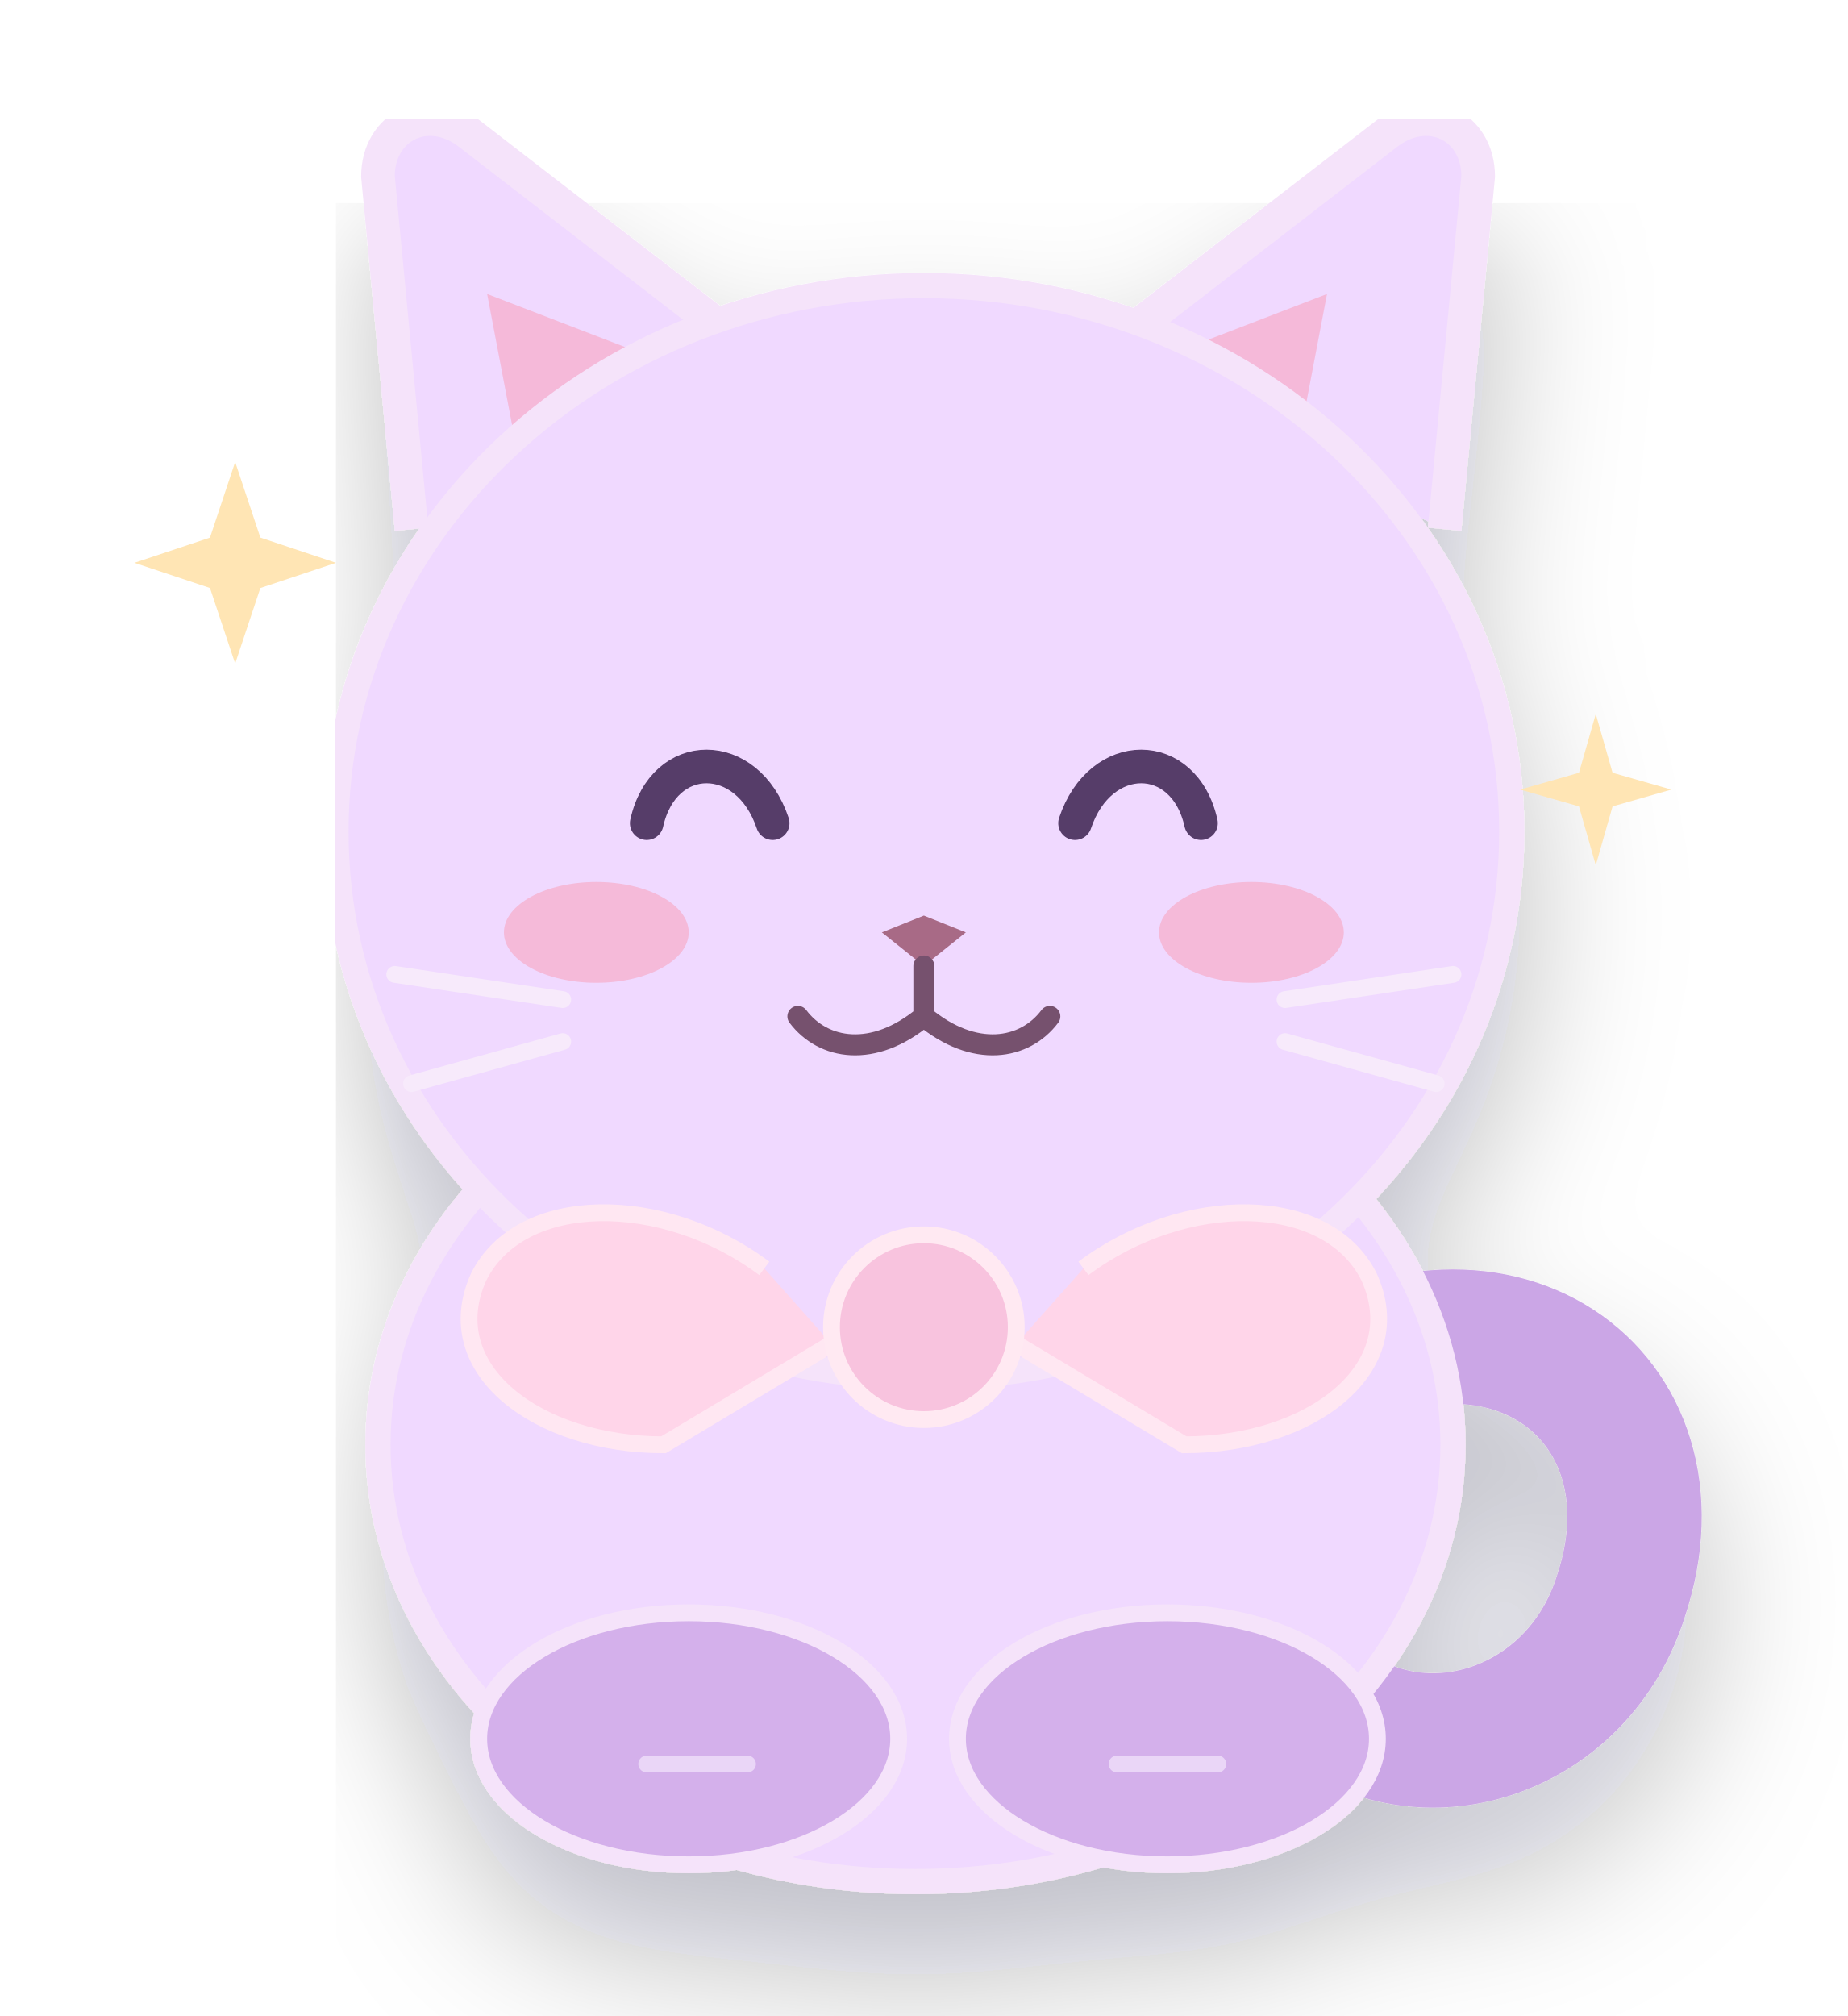
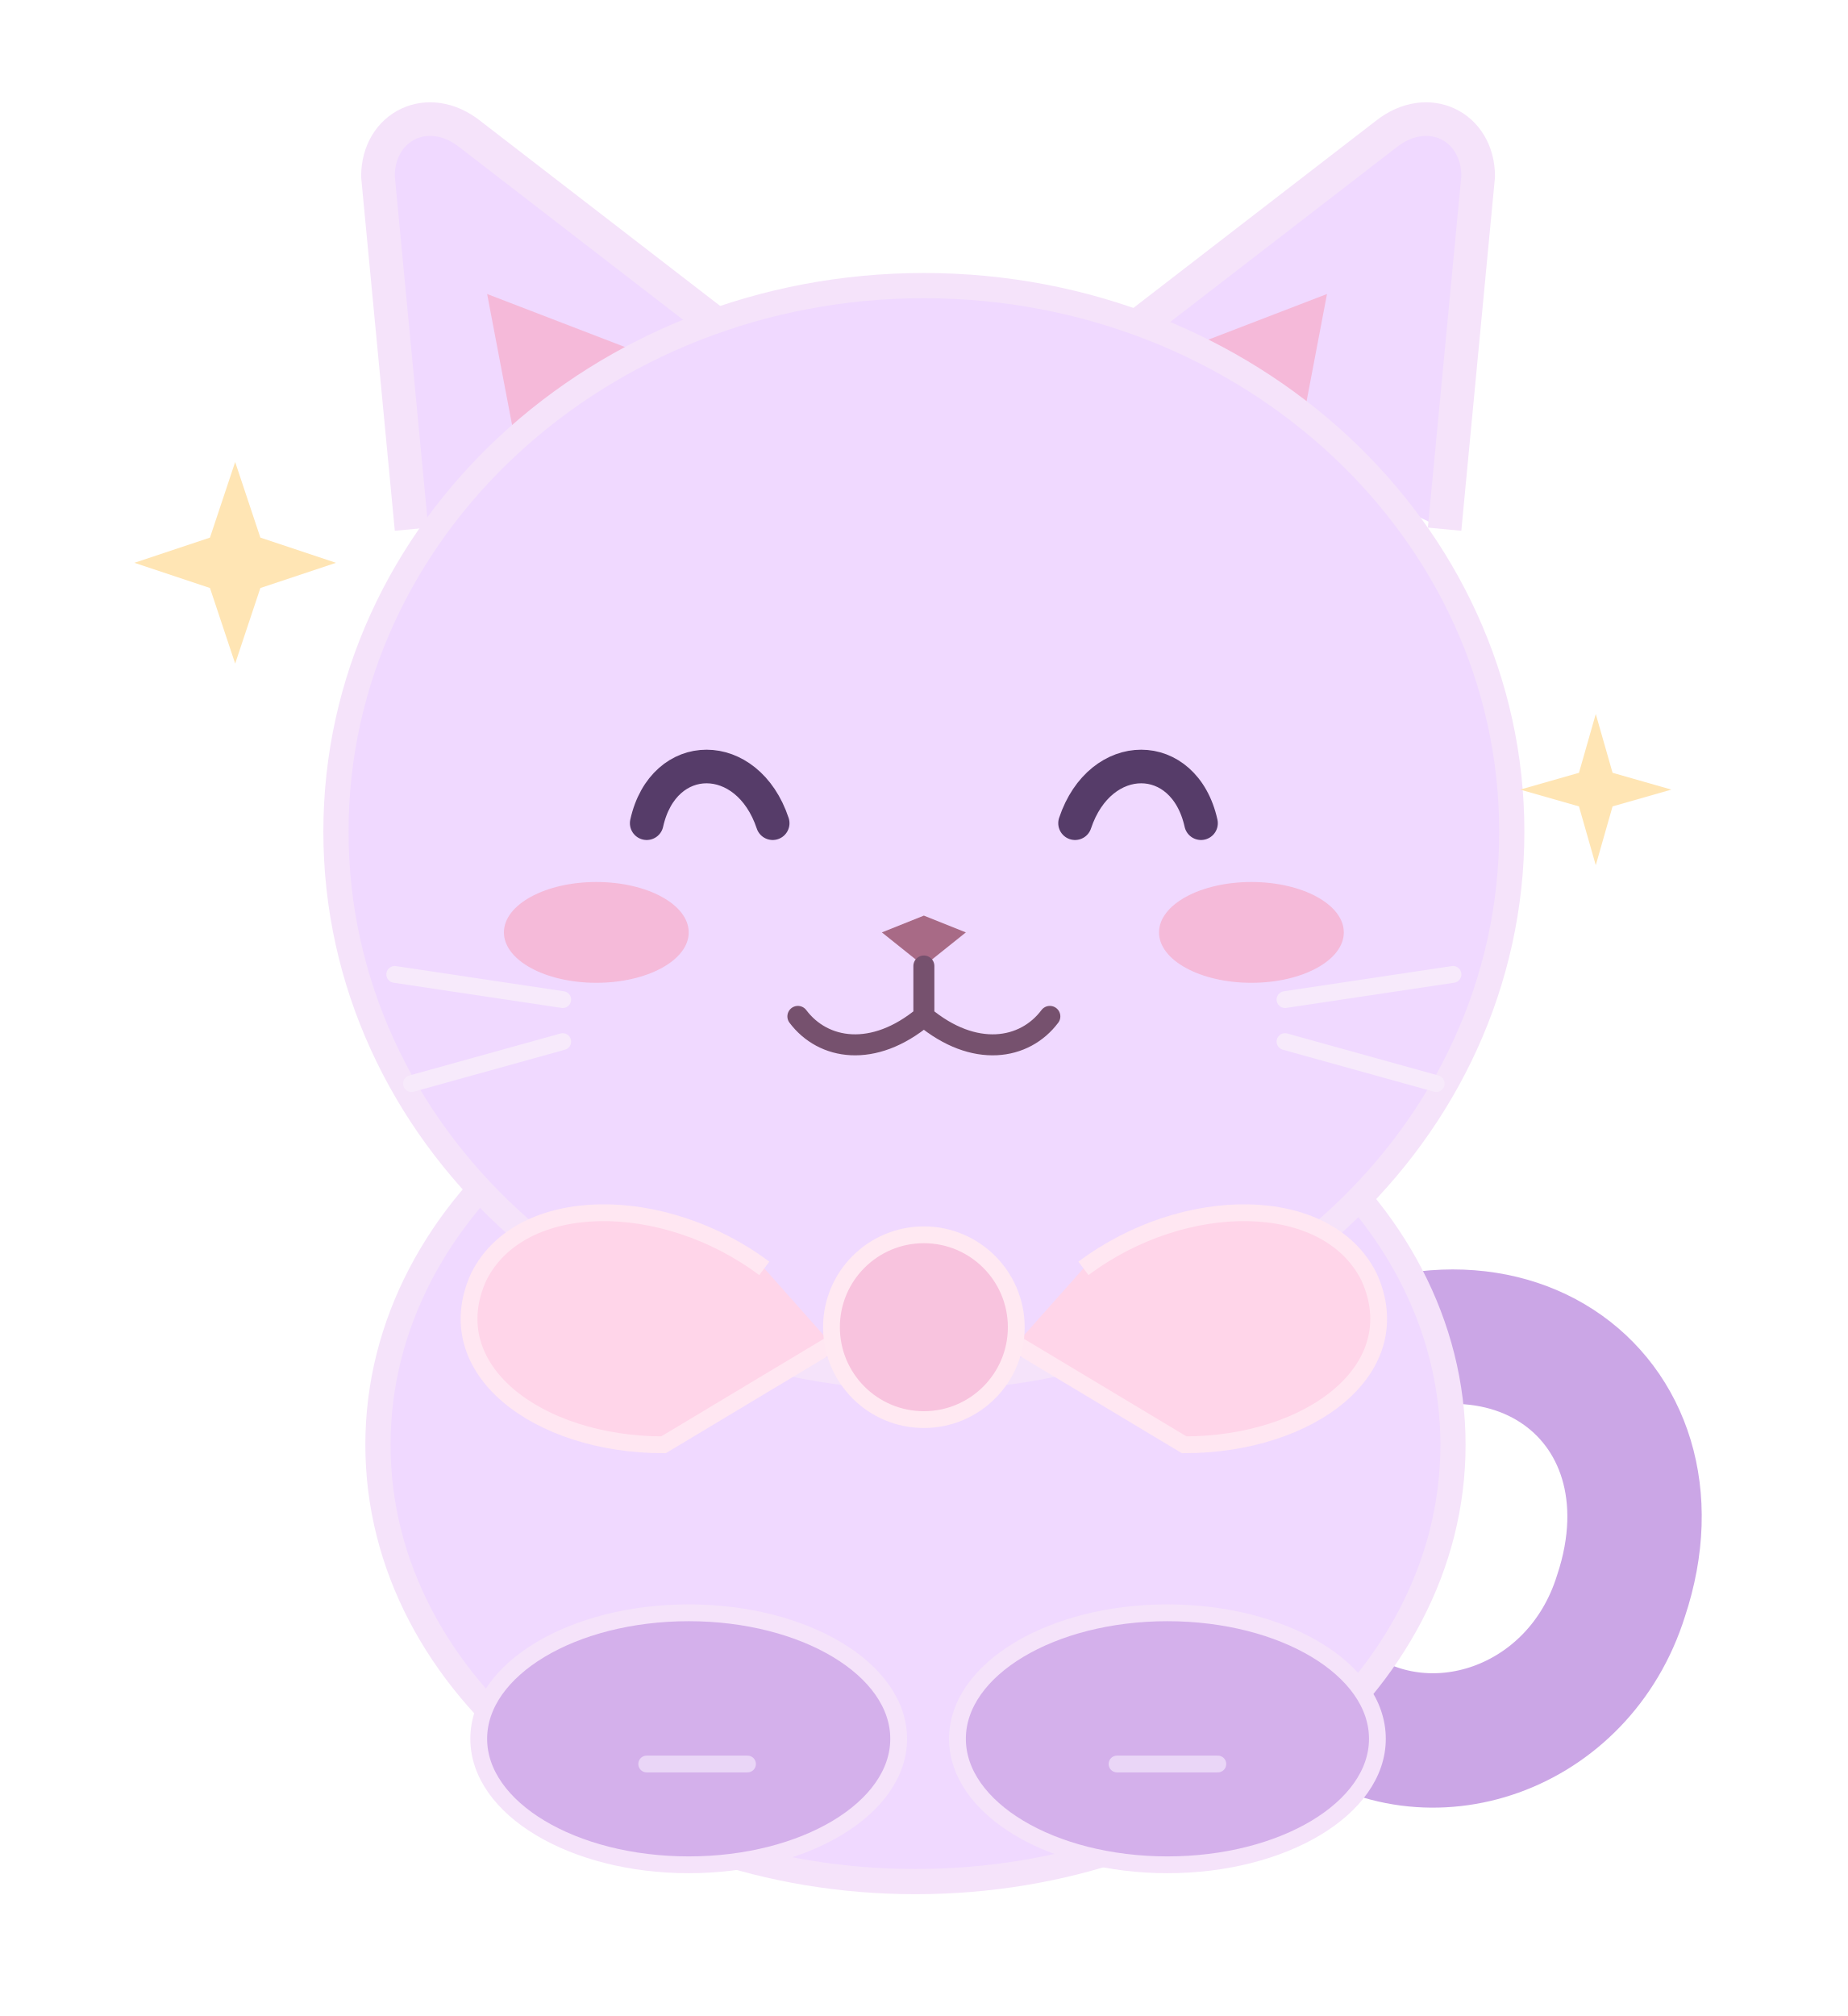
<svg xmlns="http://www.w3.org/2000/svg" viewBox="0 0 220 240" fill="none">
  <defs>
    <linearGradient id="fur" x1="40" y1="25" x2="176" y2="204">
      <stop stop-color="#F0D9FF" />
      <stop offset="1" stop-color="#B993DF" />
    </linearGradient>
    <linearGradient id="bow" x1="60" y1="130" x2="163" y2="178">
      <stop stop-color="#FFD5E9" />
      <stop offset="1" stop-color="#E99BC8" />
    </linearGradient>
    <filter id="shadow" x="0" y="0" width="220" height="240">
      <feDropShadow dx="0" dy="10" stdDeviation="9" flood-color="#100B23" flood-opacity=".25" />
    </filter>
  </defs>
-   <g filter="url(#shadow)">
+   <g>
    <path d="M153 166c25-17 48 0 40 24-5 16-23 22-35 13" stroke="#CBA6E6" stroke-width="16" stroke-linecap="round" />
    <ellipse cx="109" cy="172" rx="64" ry="52" fill="url(#fur)" stroke="#F5E3FA" stroke-width="3" />
    <path d="M49 63 45 21c0-6 6-9 11-5l35 27M130 43l35-27c5-4 11-1 11 5l-4 42" fill="url(#fur)" stroke="#F5E3FA" stroke-width="4" stroke-linejoin="round" />
    <path d="m58 35 4 21 22-11M158 35l-4 21-22-11" fill="#F5B9D9" />
    <ellipse cx="110" cy="99" rx="70" ry="65" fill="url(#fur)" stroke="#F5E3FA" stroke-width="3" />
    <path d="M77 98c2-9 12-9 15 0M128 98c3-9 13-9 15 0" stroke="#563C69" stroke-width="4" stroke-linecap="round" />
    <ellipse cx="71" cy="111" rx="11" ry="6" fill="#F7ADC9" fill-opacity=".7" />
    <ellipse cx="149" cy="111" rx="11" ry="6" fill="#F7ADC9" fill-opacity=".7" />
    <path d="m105 111 5 4 5-4-5-2-5 2Z" fill="#A86A86" />
    <path d="M110 115v6m0 0c-6 5-12 4-15 0m15 0c6 5 12 4 15 0" stroke="#76516E" stroke-width="2.5" stroke-linecap="round" />
    <path d="m67 119-20-3m20 8-18 5m104-10 20-3m-20 8 18 5" stroke="#F7EAFB" stroke-width="2" stroke-linecap="round" />
    <path d="M91 151c-12-9-29-9-34 1-5 11 7 20 22 20l20-12M129 151c12-9 29-9 34 1 5 11-7 20-22 20l-20-12" fill="url(#bow)" stroke="#FFE7F2" stroke-width="2" />
    <circle cx="110" cy="158" r="11" fill="#F8C3DE" stroke="#FFE9F2" stroke-width="2" />
    <ellipse cx="82" cy="207" rx="25" ry="15" fill="#D4B0EB" stroke="#F5E3FA" stroke-width="2" />
    <ellipse cx="139" cy="207" rx="25" ry="15" fill="#D4B0EB" stroke="#F5E3FA" stroke-width="2" />
    <path d="M77 210h12m44 0h12" stroke="#EAD6F7" stroke-width="2" stroke-linecap="round" />
  </g>
  <path d="m25 64 3-9 3 9 9 3-9 3-3 9-3-9-9-3 9-3ZM188 92l2-7 2 7 7 2-7 2-2 7-2-7-7-2 7-2Z" fill="#FFE5B4" />
</svg>
